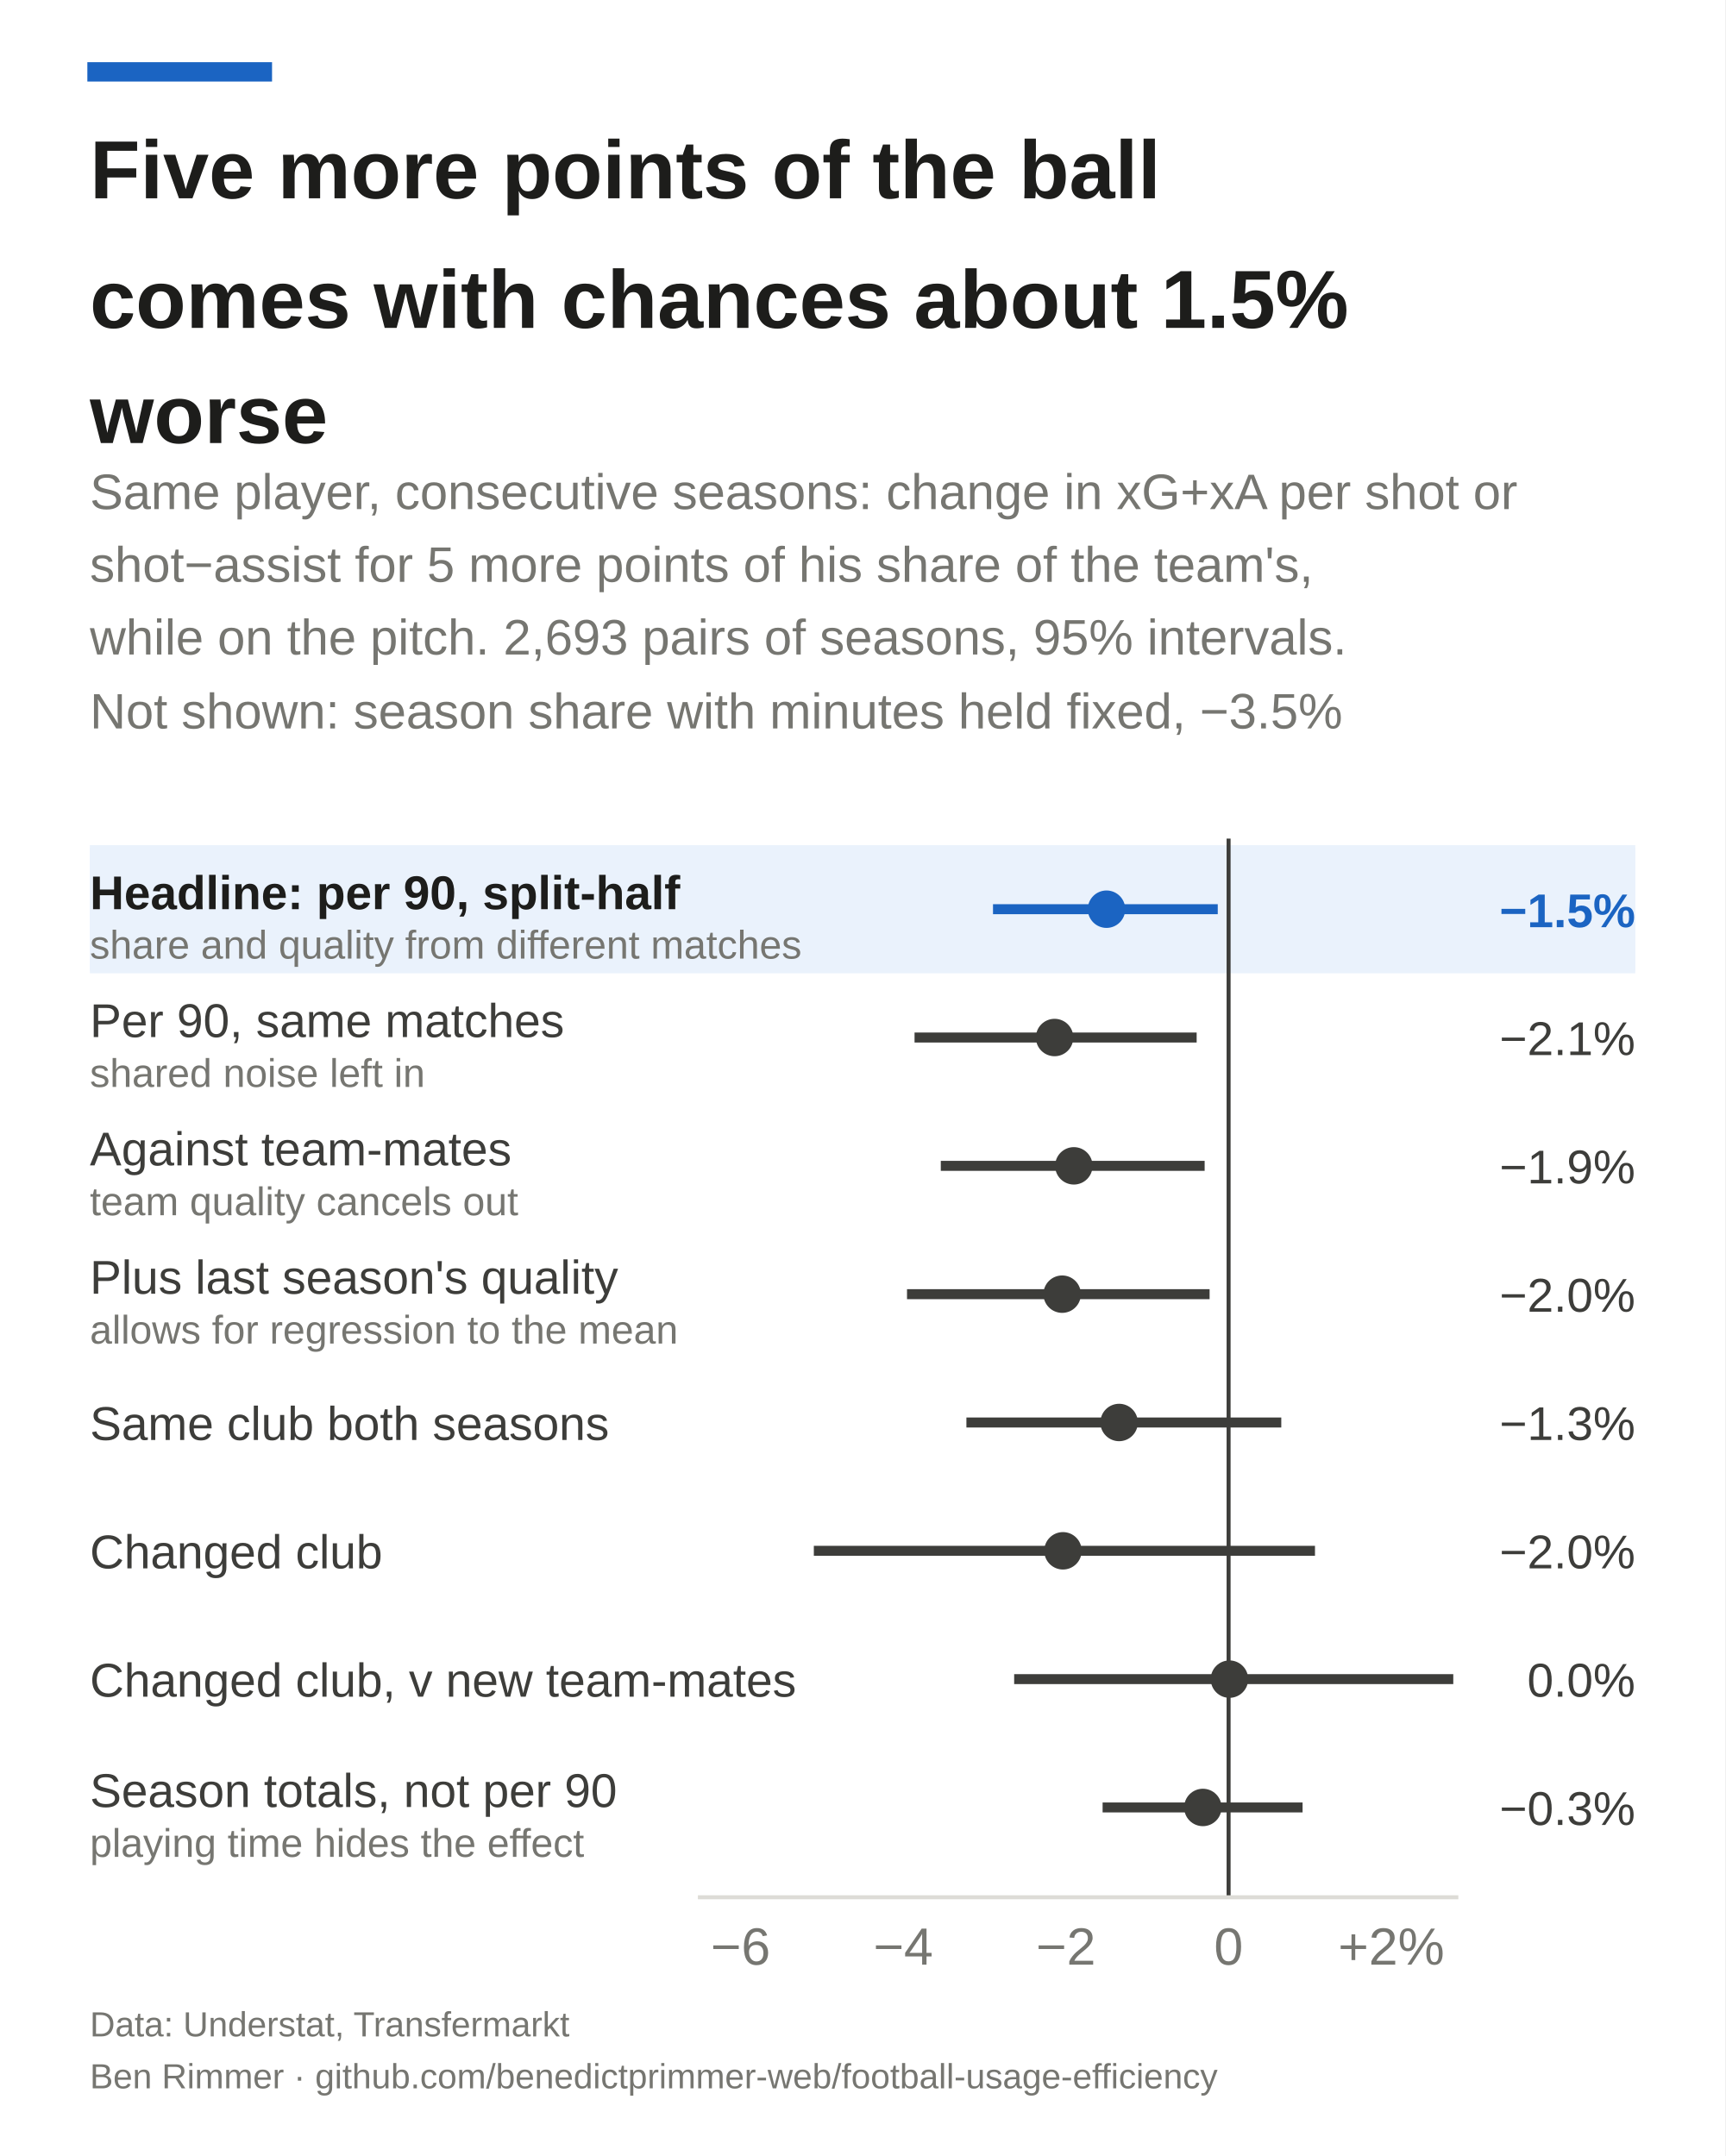
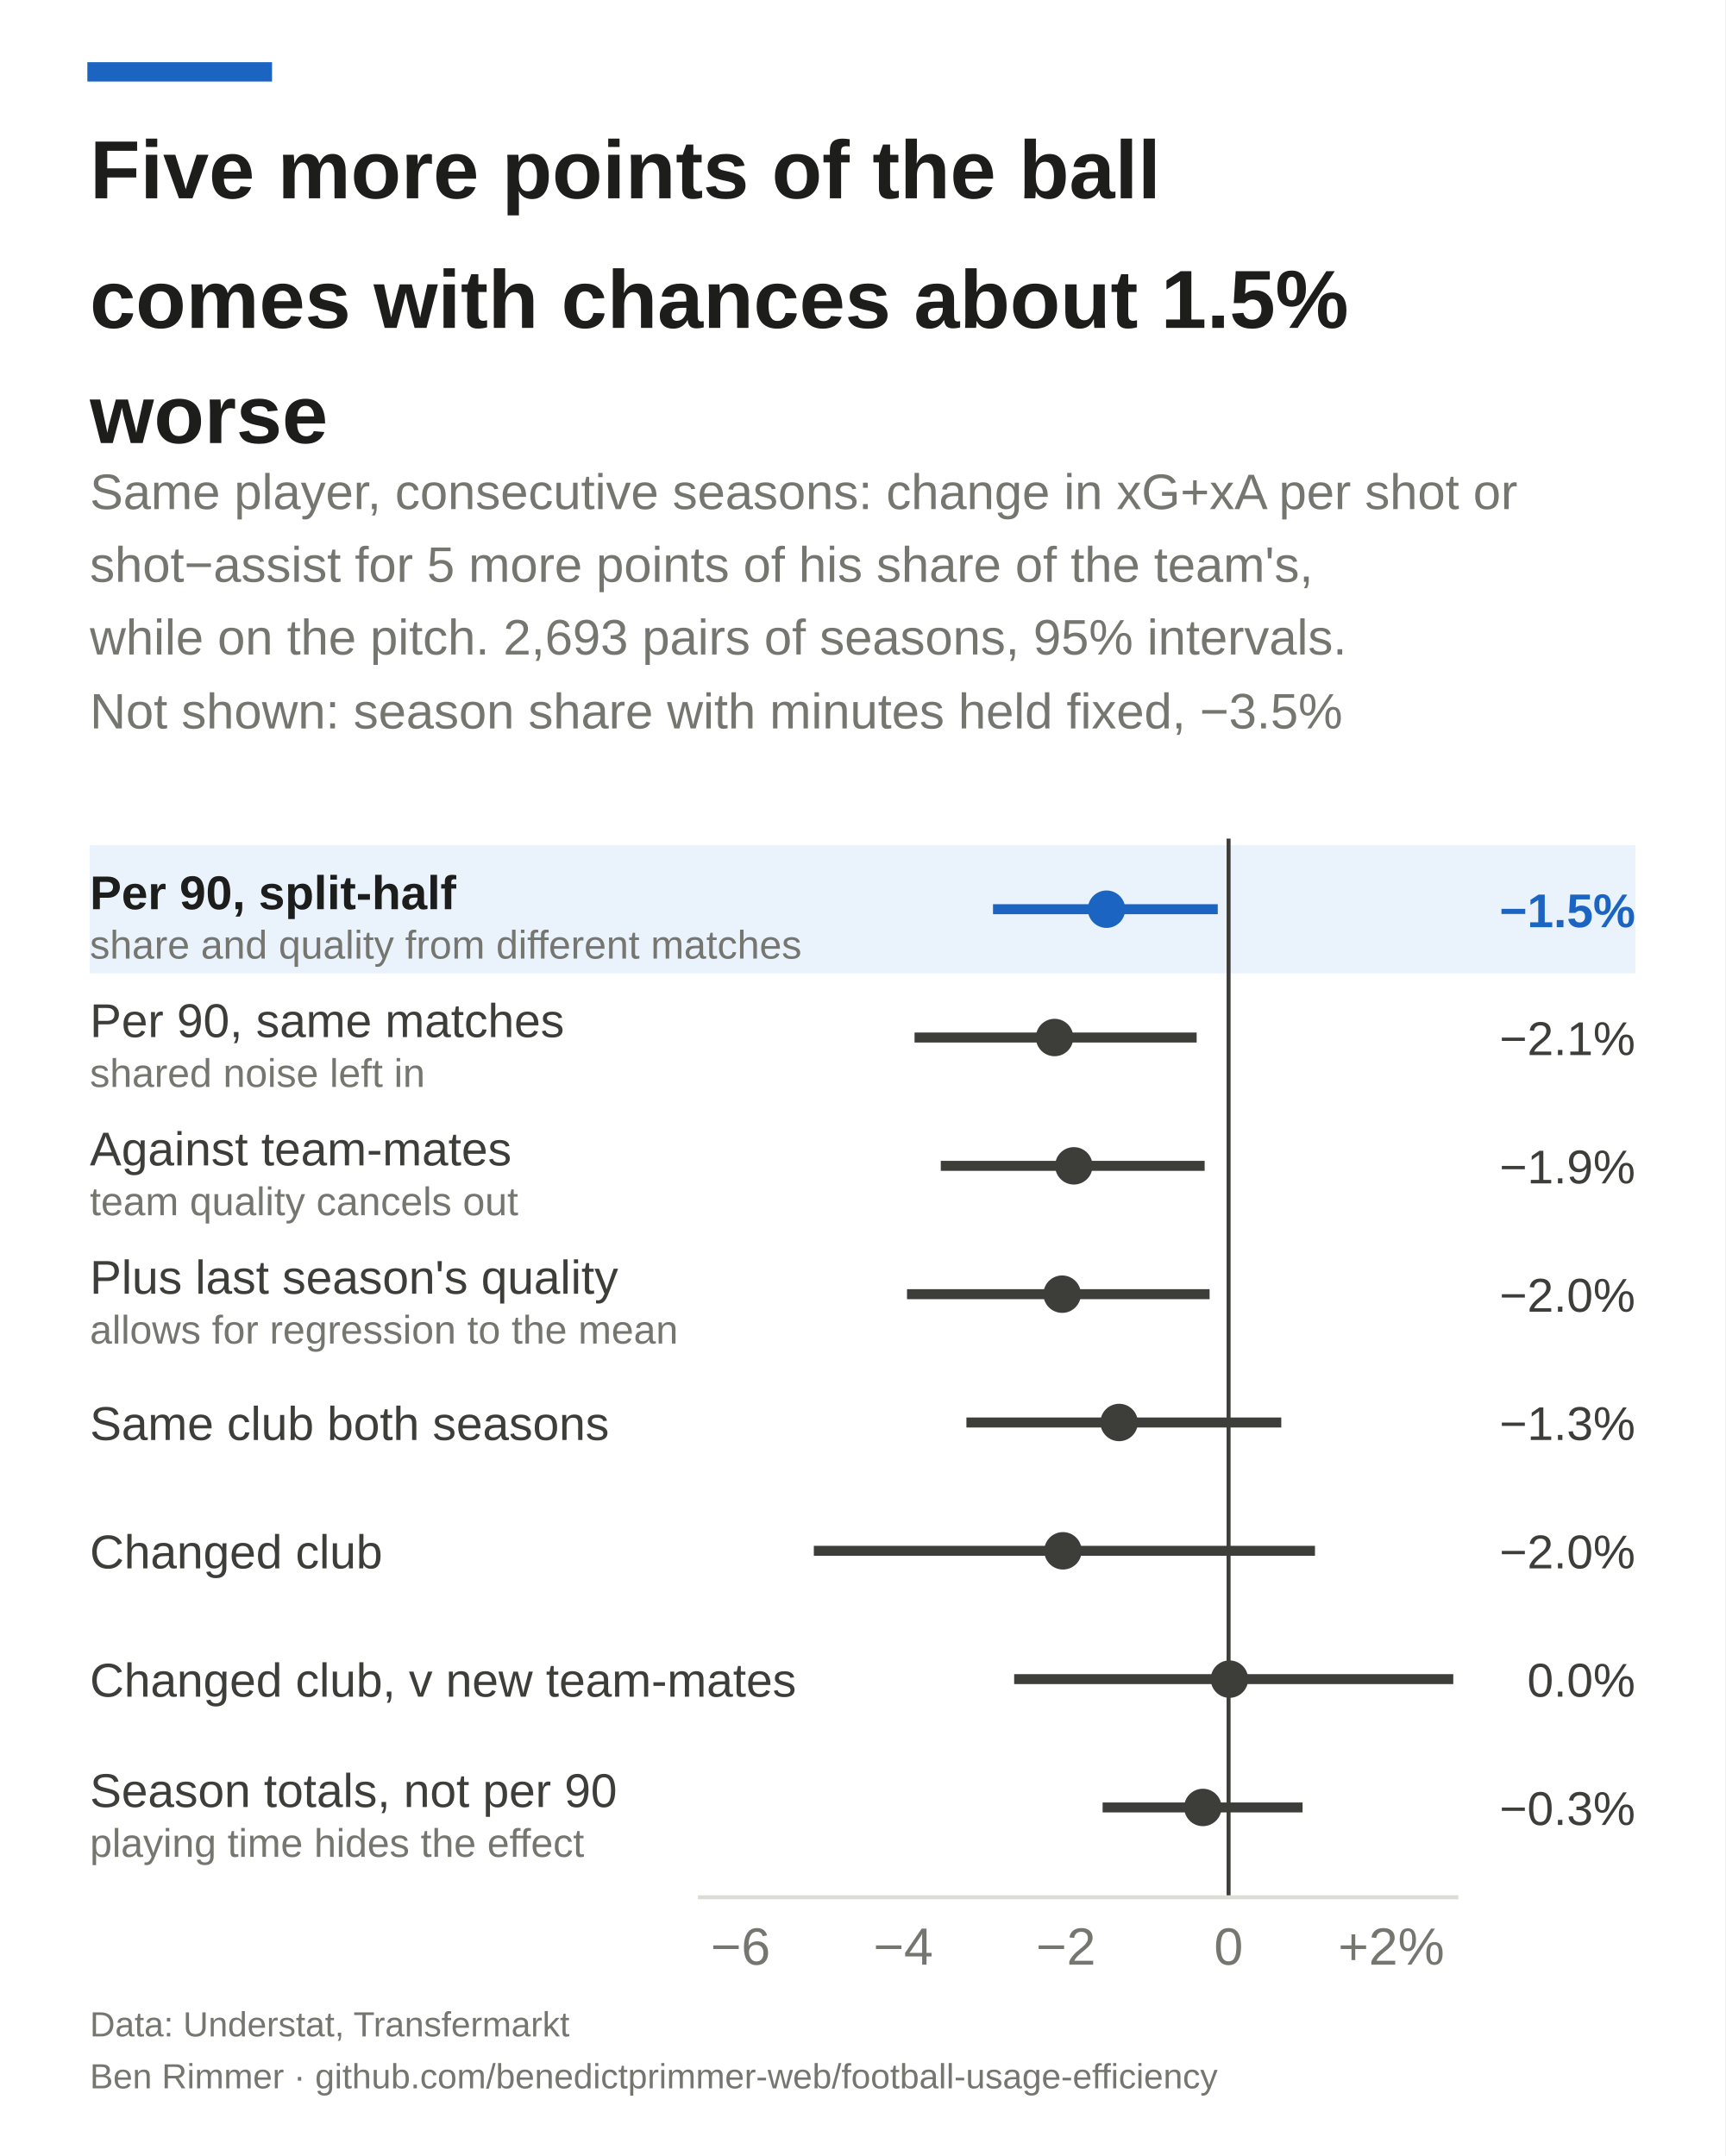
<svg xmlns="http://www.w3.org/2000/svg" xmlns:xlink="http://www.w3.org/1999/xlink" width="345.6pt" height="432pt" viewBox="0 0 345.6 432" version="1.1">
  <defs>
    <style type="text/css">*{stroke-linejoin: round; stroke-linecap: butt}</style>
  </defs>
  <g id="figure_1">
    <g id="patch_1">
      <path d="M 0 432  L 345.6 432  L 345.6 0  L 0 0  z " style="fill: #ffffff" />
    </g>
    <g id="axes_1">
      <g id="patch_2">
        <path d="M 18 380.16  L 327.6 380.16  L 327.6 168.035  L 18 168.035  z " style="fill: #ffffff" />
      </g>
      <g id="patch_3">
        <path d="M 18 194.518  L 327.6 194.518  L 327.6 169.835  L 18 169.835  z " clip-path="url(#pbc2b2bb483)" style="fill: #eaf2fc; stroke: #eaf2fc; stroke-linejoin: miter" />
      </g>
      <g id="matplotlib.axis_1">
        <g id="xtick_1">
          <g id="line2d_1" />
          <g id="text_1">
            <text style="font-size: 10.5px; font-family: 'Helvetica Neue', 'Arial', 'DejaVu Sans'; text-anchor: middle; fill: #767671" x="148.358" y="393.656" transform="rotate(-0 148.3579 393.656)">−6</text>
          </g>
        </g>
        <g id="xtick_2">
          <g id="line2d_2" />
          <g id="text_2">
            <text style="font-size: 10.5px; font-family: 'Helvetica Neue', 'Arial', 'DejaVu Sans'; text-anchor: middle; fill: #767671" x="180.947" y="393.656" transform="rotate(-0 180.9474 393.656)">−4</text>
          </g>
        </g>
        <g id="xtick_3">
          <g id="line2d_3" />
          <g id="text_3">
            <text style="font-size: 10.5px; font-family: 'Helvetica Neue', 'Arial', 'DejaVu Sans'; text-anchor: middle; fill: #767671" x="213.537" y="393.656" transform="rotate(-0 213.5368 393.656)">−2</text>
          </g>
        </g>
        <g id="xtick_4">
          <g id="line2d_4" />
          <g id="text_4">
            <text style="font-size: 10.5px; font-family: 'Helvetica Neue', 'Arial', 'DejaVu Sans'; text-anchor: middle; fill: #767671" x="246.126" y="393.656" transform="rotate(-0 246.1263 393.656)">0</text>
          </g>
        </g>
        <g id="xtick_5">
          <g id="line2d_5" />
          <g id="text_5">
            <text style="font-size: 10.5px; font-family: 'Helvetica Neue', 'Arial', 'DejaVu Sans'; text-anchor: middle; fill: #767671" x="278.716" y="393.656" transform="rotate(-0 278.7158 393.656)">+2%</text>
          </g>
        </g>
      </g>
      <g id="matplotlib.axis_2" />
      <g id="line2d_6">
        <path d="M 198.93 182.177  L 243.956 182.177  " clip-path="url(#pbc2b2bb483)" style="fill: none; stroke: #1b64c2; stroke-width: 2" />
      </g>
      <g id="line2d_7">
        <defs>
          <path id="mb084f27b6a" d="M 0 3.25  C 0.862 3.25 1.689 2.908 2.298 2.298  C 2.908 1.689 3.25 0.862 3.25 0  C 3.25 -0.862 2.908 -1.689 2.298 -2.298  C 1.689 -2.908 0.862 -3.25 0 -3.25  C -0.862 -3.25 -1.689 -2.908 -2.298 -2.298  C -2.908 -1.689 -3.25 -0.862 -3.25 0  C -3.25 0.862 -2.908 1.689 -2.298 2.298  C -1.689 2.908 -0.862 3.25 0 3.25  z " style="stroke: #1b64c2" />
        </defs>
        <g clip-path="url(#pbc2b2bb483)">
          <use xlink:href="#mb084f27b6a" x="221.67" y="182.177" style="fill: #1b64c2; stroke: #1b64c2" />
        </g>
      </g>
      <g id="line2d_8">
        <path d="M 183.213 207.889  L 239.728 207.889  " clip-path="url(#pbc2b2bb483)" style="fill: none; stroke: #3d3d3a; stroke-width: 2" />
      </g>
      <g id="line2d_9">
        <defs>
          <path id="m03dc673e62" d="M 0 3.25  C 0.862 3.25 1.689 2.908 2.298 2.298  C 2.908 1.689 3.25 0.862 3.25 0  C 3.25 -0.862 2.908 -1.689 2.298 -2.298  C 1.689 -2.908 0.862 -3.25 0 -3.25  C -0.862 -3.25 -1.689 -2.908 -2.298 -2.298  C -2.908 -1.689 -3.25 -0.862 -3.25 0  C -3.25 0.862 -2.908 1.689 -2.298 2.298  C -1.689 2.908 -0.862 3.25 0 3.25  z " style="stroke: #3d3d3a" />
        </defs>
        <g clip-path="url(#pbc2b2bb483)">
          <use xlink:href="#m03dc673e62" x="211.267" y="207.889" style="fill: #3d3d3a; stroke: #3d3d3a" />
        </g>
      </g>
      <g id="line2d_10">
        <path d="M 188.471 233.601  L 241.329 233.601  " clip-path="url(#pbc2b2bb483)" style="fill: none; stroke: #3d3d3a; stroke-width: 2" />
      </g>
      <g id="line2d_11">
        <g clip-path="url(#pbc2b2bb483)">
          <use xlink:href="#m03dc673e62" x="215.127" y="233.601" style="fill: #3d3d3a; stroke: #3d3d3a" />
        </g>
      </g>
      <g id="line2d_12">
        <path d="M 181.703 259.313  L 242.321 259.313  " clip-path="url(#pbc2b2bb483)" style="fill: none; stroke: #3d3d3a; stroke-width: 2" />
      </g>
      <g id="line2d_13">
        <g clip-path="url(#pbc2b2bb483)">
          <use xlink:href="#m03dc673e62" x="212.784" y="259.313" style="fill: #3d3d3a; stroke: #3d3d3a" />
        </g>
      </g>
      <g id="line2d_14">
        <path d="M 193.602 285.025  L 256.681 285.025  " clip-path="url(#pbc2b2bb483)" style="fill: none; stroke: #3d3d3a; stroke-width: 2" />
      </g>
      <g id="line2d_15">
        <g clip-path="url(#pbc2b2bb483)">
          <use xlink:href="#m03dc673e62" x="224.195" y="285.025" style="fill: #3d3d3a; stroke: #3d3d3a" />
        </g>
      </g>
      <g id="line2d_16">
        <path d="M 163.036 310.737  L 263.432 310.737  " clip-path="url(#pbc2b2bb483)" style="fill: none; stroke: #3d3d3a; stroke-width: 2" />
      </g>
      <g id="line2d_17">
        <g clip-path="url(#pbc2b2bb483)">
          <use xlink:href="#m03dc673e62" x="212.945" y="310.737" style="fill: #3d3d3a; stroke: #3d3d3a" />
        </g>
      </g>
      <g id="line2d_18">
        <path d="M 203.169 336.449  L 291.139 336.449  " clip-path="url(#pbc2b2bb483)" style="fill: none; stroke: #3d3d3a; stroke-width: 2" />
      </g>
      <g id="line2d_19">
        <g clip-path="url(#pbc2b2bb483)">
          <use xlink:href="#m03dc673e62" x="246.297" y="336.449" style="fill: #3d3d3a; stroke: #3d3d3a" />
        </g>
      </g>
      <g id="line2d_20">
        <path d="M 220.887 362.162  L 260.947 362.162  " clip-path="url(#pbc2b2bb483)" style="fill: none; stroke: #3d3d3a; stroke-width: 2" />
      </g>
      <g id="line2d_21">
        <g clip-path="url(#pbc2b2bb483)">
          <use xlink:href="#m03dc673e62" x="240.972" y="362.162" style="fill: #3d3d3a; stroke: #3d3d3a" />
        </g>
      </g>
      <g id="line2d_22">
        <path d="M 246.126 380.16  L 246.126 168.035  " clip-path="url(#pbc2b2bb483)" style="fill: none; stroke: #3d3d3a; stroke-width: 0.8; stroke-linecap: square" />
      </g>
      <g id="patch_4">
        <path d="M 140.211 380.16  L 291.752 380.16  " style="fill: none; stroke: #dddcd7; stroke-width: 0.8; stroke-linejoin: miter; stroke-linecap: square" />
      </g>
      <g id="text_6">
-         <text style="font-weight: 700; font-size: 9.5px; font-family: 'Helvetica Neue', 'Arial', 'DejaVu Sans'; text-anchor: start; fill: #1d1d1b" x="18" y="182.177" transform="rotate(-0 18 182.1775)">Headline: per 90, split-half</text>
+         <text style="font-weight: 700; font-size: 9.5px; font-family: 'Helvetica Neue', 'Arial', 'DejaVu Sans'; text-anchor: start; fill: #1d1d1b" x="18" y="182.177" transform="rotate(-0 18 182.1775)">Per 90, split-half</text>
      </g>
      <g id="text_7">
        <text style="font-size: 8px; font-family: 'Helvetica Neue', 'Arial', 'DejaVu Sans'; text-anchor: start; fill: #767671" x="18" y="192.075" transform="rotate(-0 18 192.0749)">share and quality from different matches</text>
      </g>
      <g id="text_8">
        <text style="font-weight: 700; font-size: 9.5px; font-family: 'Helvetica Neue', 'Arial', 'DejaVu Sans'; text-anchor: end; fill: #1b64c2" x="327.6" y="185.777" transform="rotate(-0 327.6 185.7772)">−1.5%</text>
      </g>
      <g id="text_9">
        <text style="font-size: 9.5px; font-family: 'Helvetica Neue', 'Arial', 'DejaVu Sans'; text-anchor: start; fill: #3d3d3a" x="18" y="207.799" transform="rotate(-0 18 207.7993)">Per 90, same matches</text>
      </g>
      <g id="text_10">
        <text style="font-size: 8px; font-family: 'Helvetica Neue', 'Arial', 'DejaVu Sans'; text-anchor: start; fill: #767671" x="18" y="217.787" transform="rotate(-0 18 217.7871)">shared noise left in</text>
      </g>
      <g id="text_11">
        <text style="font-size: 9.5px; font-family: 'Helvetica Neue', 'Arial', 'DejaVu Sans'; text-anchor: end; fill: #3d3d3a" x="327.6" y="211.399" transform="rotate(-0 327.6 211.399)">−2.1%</text>
      </g>
      <g id="text_12">
        <text style="font-size: 9.5px; font-family: 'Helvetica Neue', 'Arial', 'DejaVu Sans'; text-anchor: start; fill: #3d3d3a" x="18" y="233.511" transform="rotate(-0 18 233.5115)">Against team-mates</text>
      </g>
      <g id="text_13">
        <text style="font-size: 8px; font-family: 'Helvetica Neue', 'Arial', 'DejaVu Sans'; text-anchor: start; fill: #767671" x="18" y="243.499" transform="rotate(-0 18 243.4992)">team quality cancels out</text>
      </g>
      <g id="text_14">
        <text style="font-size: 9.5px; font-family: 'Helvetica Neue', 'Arial', 'DejaVu Sans'; text-anchor: end; fill: #3d3d3a" x="327.6" y="237.111" transform="rotate(-0 327.6 237.1112)">−1.9%</text>
      </g>
      <g id="text_15">
        <text style="font-size: 9.5px; font-family: 'Helvetica Neue', 'Arial', 'DejaVu Sans'; text-anchor: start; fill: #3d3d3a" x="18" y="259.224" transform="rotate(-0 18 259.2236)">Plus last season's quality</text>
      </g>
      <g id="text_16">
        <text style="font-size: 8px; font-family: 'Helvetica Neue', 'Arial', 'DejaVu Sans'; text-anchor: start; fill: #767671" x="18" y="269.211" transform="rotate(-0 18 269.2113)">allows for regression to the mean</text>
      </g>
      <g id="text_17">
        <text style="font-size: 9.5px; font-family: 'Helvetica Neue', 'Arial', 'DejaVu Sans'; text-anchor: end; fill: #3d3d3a" x="327.6" y="262.823" transform="rotate(-0 327.6 262.8233)">−2.0%</text>
      </g>
      <g id="text_18">
        <text style="font-size: 9.5px; font-family: 'Helvetica Neue', 'Arial', 'DejaVu Sans'; text-anchor: start; fill: #3d3d3a" x="18" y="288.535" transform="rotate(-0 18 288.5354)">Same club both seasons</text>
      </g>
      <g id="text_19">
        <text style="font-size: 9.5px; font-family: 'Helvetica Neue', 'Arial', 'DejaVu Sans'; text-anchor: end; fill: #3d3d3a" x="327.6" y="288.535" transform="rotate(-0 327.6 288.5354)">−1.3%</text>
      </g>
      <g id="text_20">
        <text style="font-size: 9.5px; font-family: 'Helvetica Neue', 'Arial', 'DejaVu Sans'; text-anchor: start; fill: #3d3d3a" x="18" y="314.248" transform="rotate(-0 18 314.2475)">Changed club</text>
      </g>
      <g id="text_21">
        <text style="font-size: 9.5px; font-family: 'Helvetica Neue', 'Arial', 'DejaVu Sans'; text-anchor: end; fill: #3d3d3a" x="327.6" y="314.248" transform="rotate(-0 327.6 314.2475)">−2.0%</text>
      </g>
      <g id="text_22">
        <text style="font-size: 9.5px; font-family: 'Helvetica Neue', 'Arial', 'DejaVu Sans'; text-anchor: start; fill: #3d3d3a" x="18" y="339.96" transform="rotate(-0 18 339.9596)">Changed club, v new team-mates</text>
      </g>
      <g id="text_23">
        <text style="font-size: 9.5px; font-family: 'Helvetica Neue', 'Arial', 'DejaVu Sans'; text-anchor: end; fill: #3d3d3a" x="327.6" y="339.96" transform="rotate(-0 327.6 339.9596)">0.0%</text>
      </g>
      <g id="text_24">
        <text style="font-size: 9.5px; font-family: 'Helvetica Neue', 'Arial', 'DejaVu Sans'; text-anchor: start; fill: #3d3d3a" x="18" y="362.072" transform="rotate(-0 18 362.0721)">Season totals, not per 90</text>
      </g>
      <g id="text_25">
        <text style="font-size: 8px; font-family: 'Helvetica Neue', 'Arial', 'DejaVu Sans'; text-anchor: start; fill: #767671" x="18" y="372.06" transform="rotate(-0 18 372.0598)">playing time hides the effect</text>
      </g>
      <g id="text_26">
        <text style="font-size: 9.5px; font-family: 'Helvetica Neue', 'Arial', 'DejaVu Sans'; text-anchor: end; fill: #3d3d3a" x="327.6" y="365.672" transform="rotate(-0 327.6 365.6718)">−0.3%</text>
      </g>
    </g>
    <g id="patch_5">
      <path d="M 18 15.84  L 54 15.84  L 54 12.96  L 18 12.96  z " style="fill: #1b64c2; stroke: #1b64c2; stroke-linejoin: miter" />
    </g>
    <g id="text_27">
      <text style="font-weight: 700; font-size: 16.5px; font-family: 'Helvetica Neue', 'Arial', 'DejaVu Sans'; fill: #1d1d1b" transform="translate(18 39.73078)">Five more points of the ball</text>
      <text style="font-weight: 700; font-size: 16.5px; font-family: 'Helvetica Neue', 'Arial', 'DejaVu Sans'; fill: #1d1d1b" transform="translate(18 65.70152)">comes with chances about 1.5%</text>
      <text style="font-weight: 700; font-size: 16.5px; font-family: 'Helvetica Neue', 'Arial', 'DejaVu Sans'; fill: #1d1d1b" transform="translate(18 88.77574)">worse</text>
    </g>
    <g id="text_28">
      <text style="font-size: 10px; font-family: 'Helvetica Neue', 'Arial', 'DejaVu Sans'; fill: #767671" transform="translate(18 102.0056)">Same player, consecutive seasons: change in xG+xA per shot or</text>
      <text style="font-size: 10px; font-family: 'Helvetica Neue', 'Arial', 'DejaVu Sans'; fill: #767671" transform="translate(18 116.5837)">shot−assist for 5 more points of his share of the team's,</text>
      <text style="font-size: 10px; font-family: 'Helvetica Neue', 'Arial', 'DejaVu Sans'; fill: #767671" transform="translate(18 131.1463)">while on the pitch. 2,693 pairs of seasons, 95% intervals.</text>
      <text style="font-size: 10px; font-family: 'Helvetica Neue', 'Arial', 'DejaVu Sans'; fill: #767671" transform="translate(18 145.9642)">Not shown: season share with minutes held fixed, −3.5%</text>
    </g>
    <g id="text_29">
      <text style="font-size: 7px; font-family: 'Helvetica Neue', 'Arial', 'DejaVu Sans'; fill: #767671" transform="translate(18 408.0341)">Data: Understat, Transfermarkt</text>
      <text style="font-size: 7px; font-family: 'Helvetica Neue', 'Arial', 'DejaVu Sans'; fill: #767671" transform="translate(18 418.4458)">Ben Rimmer · github.com/benedictprimmer-web/football-usage-efficiency</text>
    </g>
  </g>
  <defs>
    <clipPath id="pbc2b2bb483">
      <rect x="18" y="168.035" width="309.6" height="212.125" />
    </clipPath>
  </defs>
</svg>
